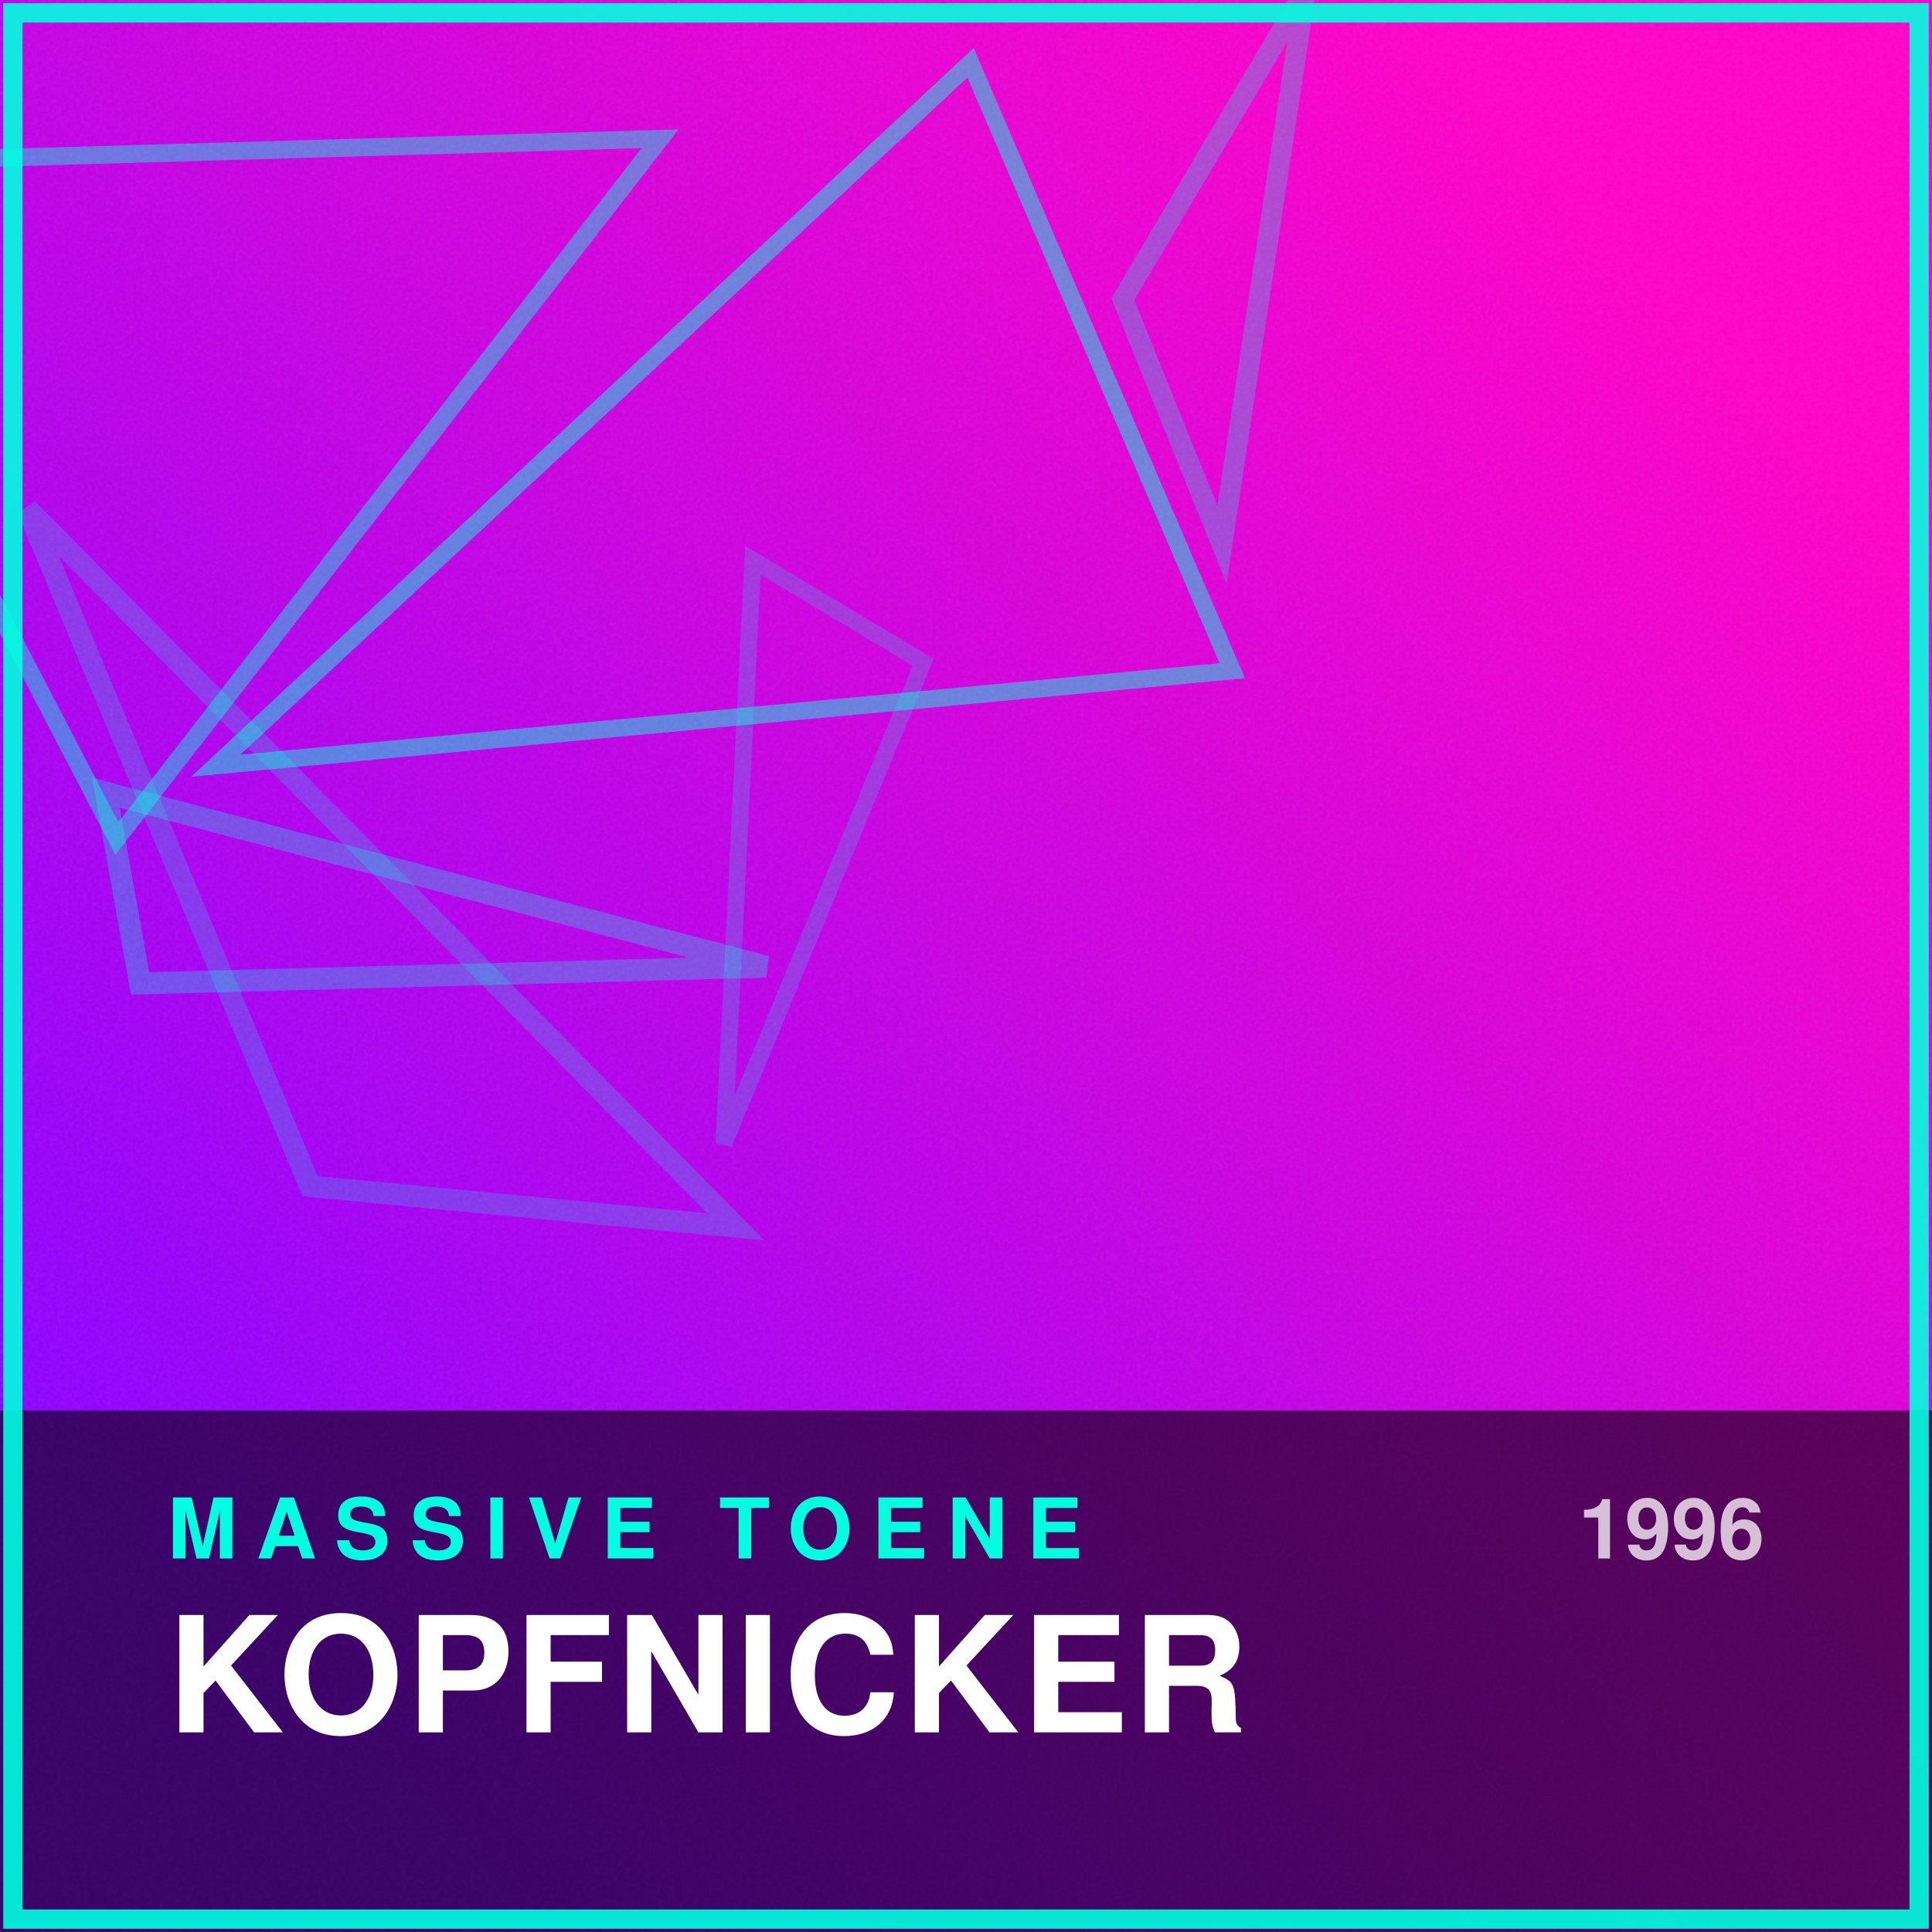
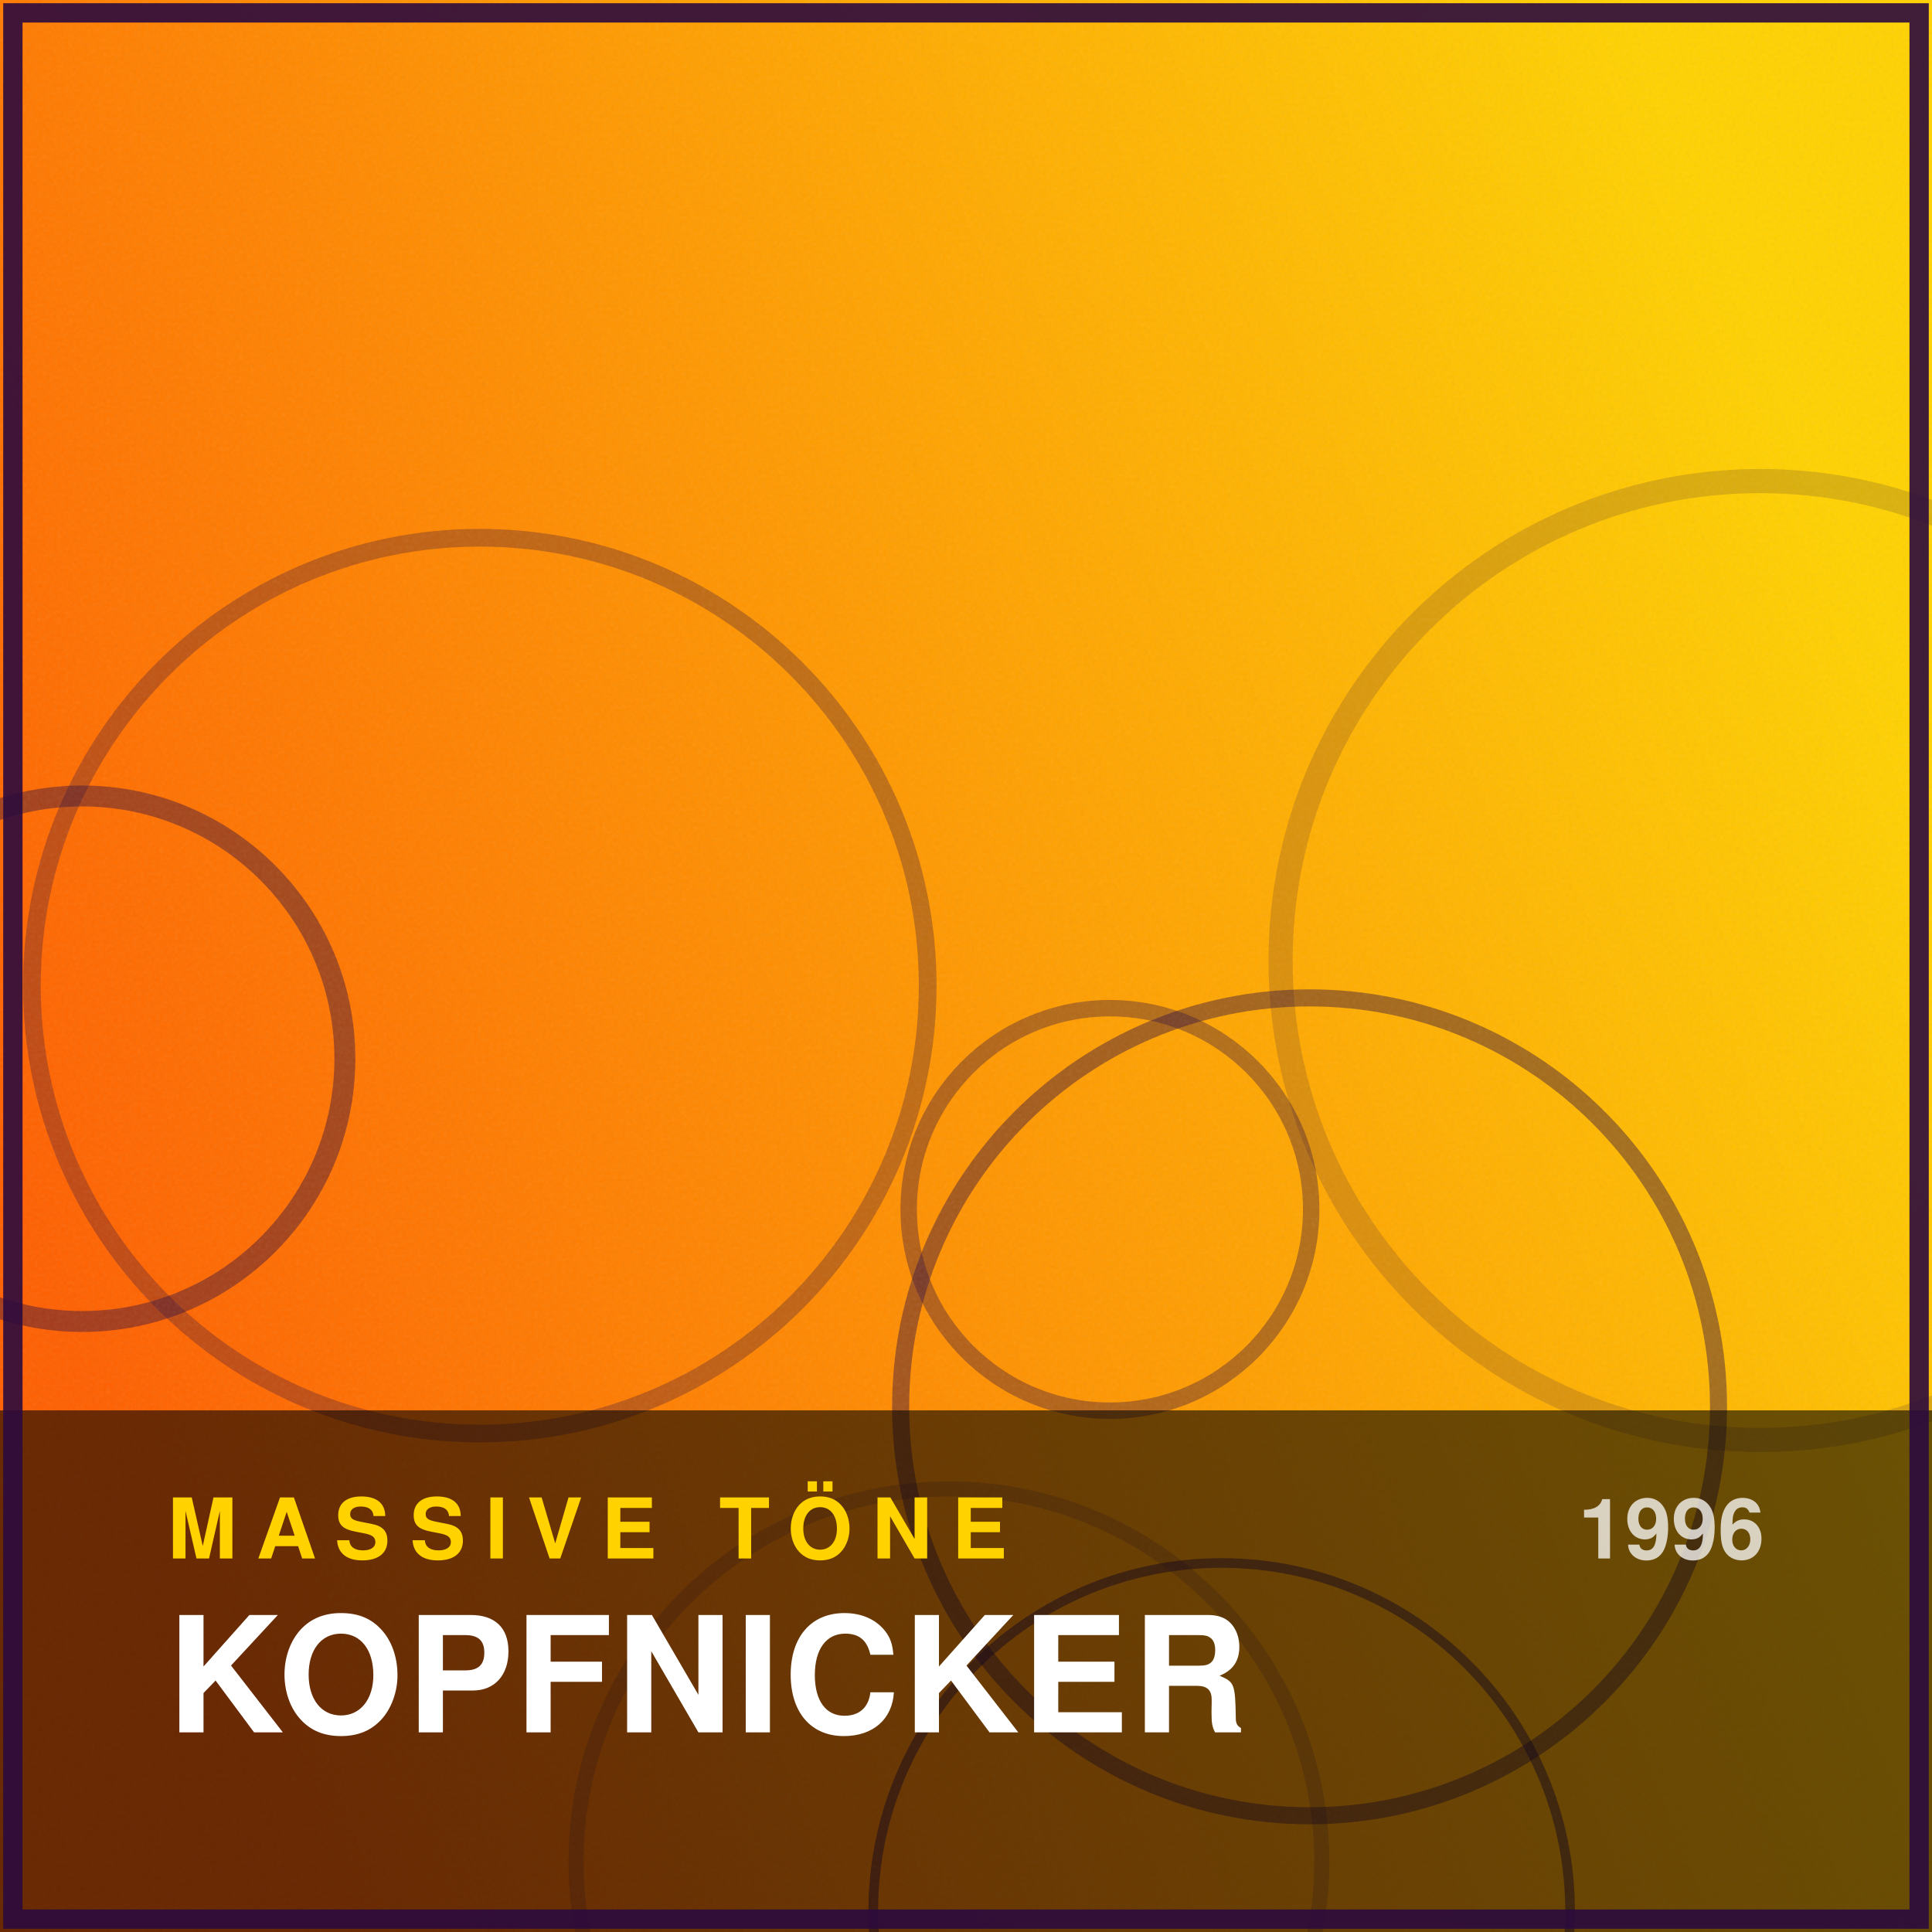
- <svg xmlns="http://www.w3.org/2000/svg" viewBox="0 0 600 600" width="600" height="600" role="img" aria-label="Kopfnicker von Massive Toene">
+ <svg xmlns="http://www.w3.org/2000/svg" viewBox="0 0 600 600" width="600" height="600" role="img" aria-label="Kopfnicker von Massive Töne">
  <defs>
-     <linearGradient id="bg" gradientTransform="rotate(317 0.5 0.5)">
-       <stop offset="0%" stop-color="#8f00ff" />
-       <stop offset="100%" stop-color="#ff00c8" />
+     <linearGradient id="bg" gradientTransform="rotate(157 0.5 0.5)">
+       <stop offset="0%" stop-color="#ffd200" />
+       <stop offset="100%" stop-color="#ff5f00" />
    </linearGradient>
    <filter id="grain">
      <feTurbulence type="fractalNoise" baseFrequency="0.85" numOctaves="3" />
      <feColorMatrix type="saturate" values="0" />
    </filter>
    <clipPath id="clip">
      <rect width="600" height="600" />
    </clipPath>
  </defs>
  <g clip-path="url(#clip)">
    <rect width="600" height="600" fill="url(#bg)" />
-     <polygon points="96.3,368.4 228.5,381.0 8.5,158.0" fill="none" stroke="#00ffe0" stroke-width="6.7" opacity="0.21" />
-     <polygon points="382.7,208.3 301.4,19.5 67.0,237.8" fill="none" stroke="#00ffe0" stroke-width="5.4" opacity="0.50" />
-     <polygon points="237.9,300.2 32.9,246.2 43.5,305.4" fill="none" stroke="#00ffe0" stroke-width="6.8" opacity="0.30" />
-     <polygon points="224.8,355.2 233.8,174.0 286.7,205.7" fill="none" stroke="#00ffe0" stroke-width="5.2" opacity="0.20" />
-     <polygon points="405.4,-2.8 348.7,92.9 379.5,169.1" fill="none" stroke="#00ffe0" stroke-width="6.4" opacity="0.27" />
-     <polygon points="-72.7,51.1 36.3,260.4 205.0,43.1" fill="none" stroke="#00ffe0" stroke-width="5.5" opacity="0.45" />
+     <circle cx="149.0" cy="306.1" r="139.1" fill="none" stroke="#2b0a3d" stroke-width="5.5" opacity="0.30" />
+     <circle cx="25.5" cy="328.8" r="81.6" fill="none" stroke="#2b0a3d" stroke-width="6.5" opacity="0.43" />
+     <circle cx="294.7" cy="578.2" r="115.8" fill="none" stroke="#2b0a3d" stroke-width="4.7" opacity="0.18" />
+     <circle cx="406.7" cy="436.9" r="127.0" fill="none" stroke="#2b0a3d" stroke-width="5.3" opacity="0.43" />
+     <circle cx="546.6" cy="298.3" r="148.9" fill="none" stroke="#2b0a3d" stroke-width="7.5" opacity="0.17" />
+     <circle cx="379.4" cy="593.6" r="108.2" fill="none" stroke="#2b0a3d" stroke-width="3.0" opacity="0.49" />
+     <circle cx="344.7" cy="375.6" r="62.5" fill="none" stroke="#2b0a3d" stroke-width="5.1" opacity="0.36" />
    <rect width="600" height="600" filter="url(#grain)" opacity="0.10" />
    <rect x="0" y="438" width="600" height="162" fill="#000" opacity="0.58" />
-     <text x="52" y="484" font-family="Helvetica, Arial, sans-serif" font-size="26" font-weight="700" letter-spacing="6" fill="#00ffe0">MASSIVE TOENE</text>
+     <text x="52" y="484" font-family="Helvetica, Arial, sans-serif" font-size="26" font-weight="700" letter-spacing="6" fill="#ffd200">MASSIVE TÖNE</text>
    <text x="52" y="538" font-family="Helvetica, Arial, sans-serif" font-size="50" font-weight="800" letter-spacing="1" fill="#ffffff">
      <tspan x="52" dy="0">KOPFNICKER</tspan>
    </text>
    <text x="548" y="484" text-anchor="end" font-family="Helvetica, Arial, sans-serif" font-size="26" font-weight="700" fill="#ffffff" opacity="0.75">1996</text>
  </g>
-   <rect x="4" y="4" width="592" height="592" fill="none" stroke="#00ffe0" stroke-width="6" opacity="0.9" />
+   <rect x="4" y="4" width="592" height="592" fill="none" stroke="#2b0a3d" stroke-width="6" opacity="0.9" />
</svg>
